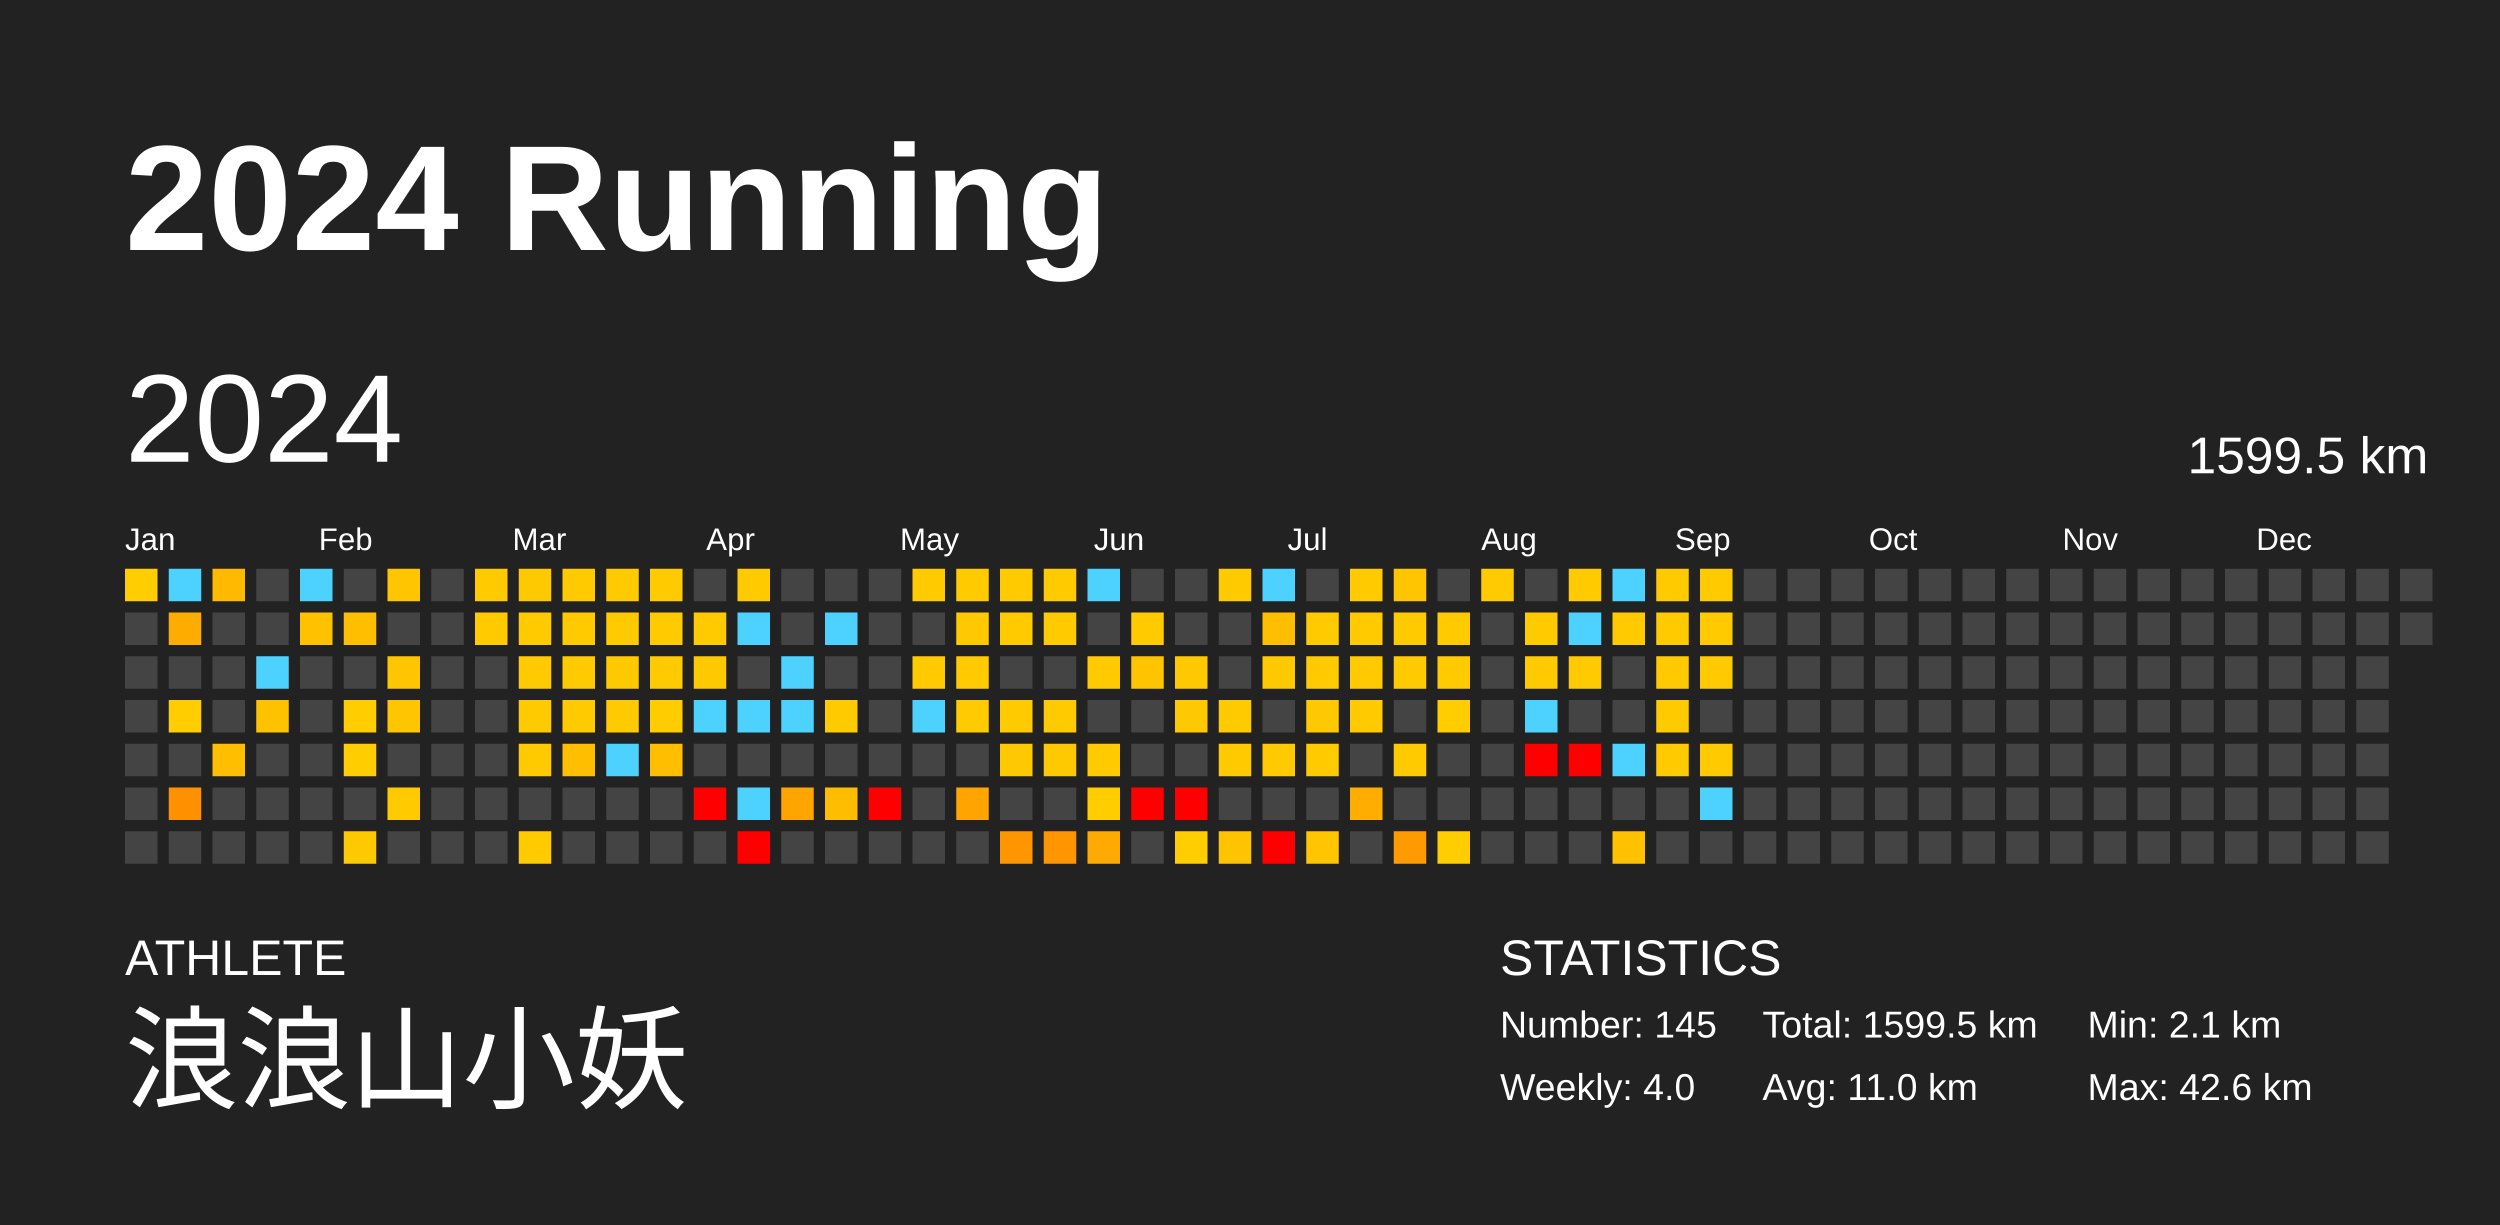
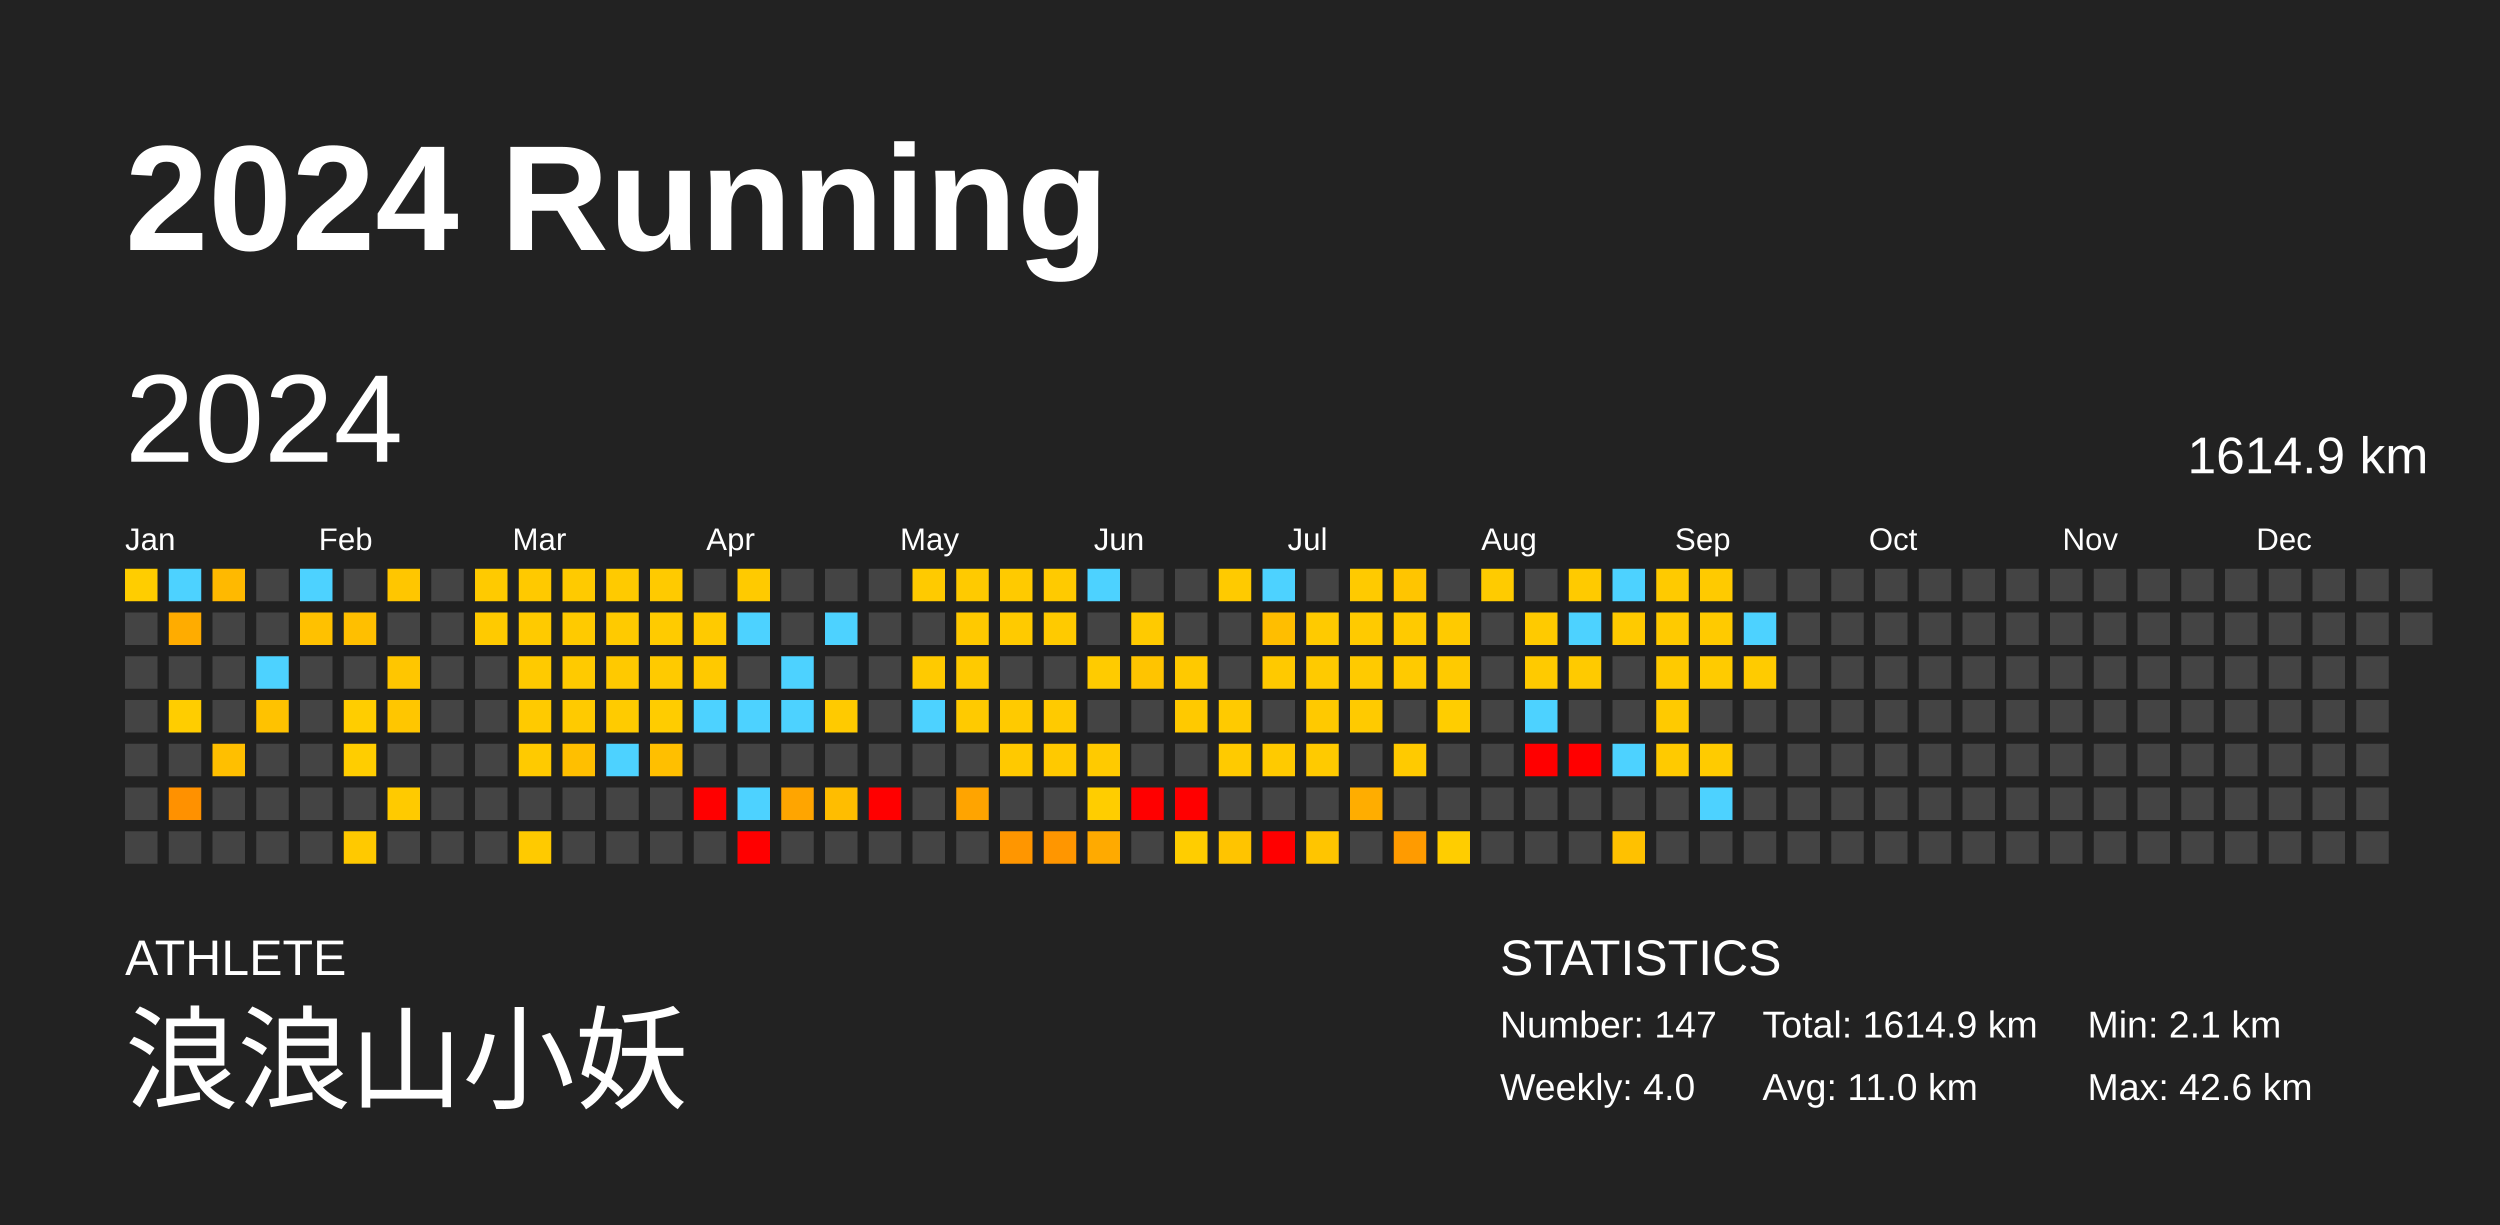
<svg xmlns="http://www.w3.org/2000/svg" baseProfile="full" height="98mm" version="1.1" viewBox="0,0,200,98" width="200mm">
  <defs />
  <rect fill="#222222" height="98" width="200" x="0" y="0" />
  <text fill="#FFFFFF" style="font-size:12px; font-family:Arial; font-weight:bold;" x="10" y="20">2024 Running</text>
  <text fill="#FFFFFF" style="font-size:4px; font-family:Arial" x="10" y="78">ATHLETE</text>
  <text fill="#FFFFFF" style="font-size:9px; font-family:Arial" x="10" y="88">浪浪山小妖</text>
  <text fill="#FFFFFF" style="font-size:4px; font-family:Arial" x="120" y="78">STATISTICS</text>
-   <text fill="#FFFFFF" style="font-size:3px; font-family:Arial" x="120" y="83">Number: 145</text>
+   <text fill="#FFFFFF" style="font-size:3px; font-family:Arial" x="120" y="83">Number: 147</text>
  <text fill="#FFFFFF" style="font-size:3px; font-family:Arial" x="120" y="88">Weekly: 4.0</text>
-   <text fill="#FFFFFF" style="font-size:3px; font-family:Arial" x="141" y="83">Total: 1599.5 km</text>
+   <text fill="#FFFFFF" style="font-size:3px; font-family:Arial" x="141" y="83">Total: 1614.9 km</text>
  <text fill="#FFFFFF" style="font-size:3px; font-family:Arial" x="141" y="88">Avg: 11.0 km</text>
  <text fill="#FFFFFF" style="font-size:3px; font-family:Arial" x="167" y="83">Min: 2.1 km</text>
  <text fill="#FFFFFF" style="font-size:3px; font-family:Arial" x="167" y="88">Max: 42.6 km</text>
  <text dominant-baseline="hanging" fill="#FFFFFF" style="font-size:10.0px; font-family:Arial;" x="10" y="30">2024</text>
-   <text dominant-baseline="hanging" fill="#FFFFFF" style="font-size:4.125px; font-family:Arial;" x="175" y="35">1599.5 km</text>
+   <text dominant-baseline="hanging" fill="#FFFFFF" style="font-size:4.125px; font-family:Arial;" x="175" y="35">1614.9 km</text>
  <text fill="#FFFFFF" style="font-size:2.5px; font-family:Arial" x="10.0" y="44">Jan</text>
  <text fill="#FFFFFF" style="font-size:2.5px; font-family:Arial" x="25.5" y="44">Feb</text>
  <text fill="#FFFFFF" style="font-size:2.5px; font-family:Arial" x="41.0" y="44">Mar</text>
  <text fill="#FFFFFF" style="font-size:2.5px; font-family:Arial" x="56.5" y="44">Apr</text>
  <text fill="#FFFFFF" style="font-size:2.5px; font-family:Arial" x="72.0" y="44">May</text>
  <text fill="#FFFFFF" style="font-size:2.5px; font-family:Arial" x="87.5" y="44">Jun</text>
  <text fill="#FFFFFF" style="font-size:2.5px; font-family:Arial" x="103.0" y="44">Jul</text>
  <text fill="#FFFFFF" style="font-size:2.5px; font-family:Arial" x="118.5" y="44">Aug</text>
  <text fill="#FFFFFF" style="font-size:2.5px; font-family:Arial" x="134.0" y="44">Sep</text>
  <text fill="#FFFFFF" style="font-size:2.5px; font-family:Arial" x="149.5" y="44">Oct</text>
  <text fill="#FFFFFF" style="font-size:2.5px; font-family:Arial" x="165.0" y="44">Nov</text>
  <text fill="#FFFFFF" style="font-size:2.5px; font-family:Arial" x="180.5" y="44">Dec</text>
  <rect fill="#ffcd00" height="2.6" width="2.6" x="10.0" y="45.5" />
  <rect fill="#444444" height="2.6" width="2.6" x="10.0" y="49.0" />
  <rect fill="#444444" height="2.6" width="2.6" x="10.0" y="52.5" />
  <rect fill="#444444" height="2.6" width="2.6" x="10.0" y="56.0" />
  <rect fill="#444444" height="2.6" width="2.6" x="10.0" y="59.5" />
  <rect fill="#444444" height="2.6" width="2.6" x="10.0" y="63.0" />
  <rect fill="#444444" height="2.6" width="2.6" x="10.0" y="66.5" />
  <rect fill="#4dd2ff" height="2.6" width="2.6" x="13.5" y="45.5" />
  <rect fill="#ffac00" height="2.6" width="2.6" x="13.5" y="49.0" />
  <rect fill="#444444" height="2.6" width="2.6" x="13.5" y="52.5" />
  <rect fill="#ffcd00" height="2.6" width="2.6" x="13.5" y="56.0" />
  <rect fill="#444444" height="2.6" width="2.6" x="13.5" y="59.5" />
  <rect fill="#ff9100" height="2.6" width="2.6" x="13.5" y="63.0" />
  <rect fill="#444444" height="2.6" width="2.6" x="13.5" y="66.5" />
  <rect fill="#ffb900" height="2.6" width="2.6" x="17.0" y="45.5" />
  <rect fill="#444444" height="2.6" width="2.6" x="17.0" y="49.0" />
  <rect fill="#444444" height="2.6" width="2.6" x="17.0" y="52.5" />
  <rect fill="#444444" height="2.6" width="2.6" x="17.0" y="56.0" />
  <rect fill="#ffbf00" height="2.6" width="2.6" x="17.0" y="59.5" />
  <rect fill="#444444" height="2.6" width="2.6" x="17.0" y="63.0" />
  <rect fill="#444444" height="2.6" width="2.6" x="17.0" y="66.5" />
  <rect fill="#444444" height="2.6" width="2.6" x="20.5" y="45.5" />
  <rect fill="#444444" height="2.6" width="2.6" x="20.5" y="49.0" />
  <rect fill="#4dd2ff" height="2.6" width="2.6" x="20.5" y="52.5" />
  <rect fill="#ffc200" height="2.6" width="2.6" x="20.5" y="56.0" />
  <rect fill="#444444" height="2.6" width="2.6" x="20.5" y="59.5" />
  <rect fill="#444444" height="2.6" width="2.6" x="20.5" y="63.0" />
  <rect fill="#444444" height="2.6" width="2.6" x="20.5" y="66.5" />
  <rect fill="#4dd2ff" height="2.6" width="2.6" x="24.0" y="45.5" />
  <rect fill="#ffc100" height="2.6" width="2.6" x="24.0" y="49.0" />
  <rect fill="#444444" height="2.6" width="2.6" x="24.0" y="52.5" />
  <rect fill="#444444" height="2.6" width="2.6" x="24.0" y="56.0" />
  <rect fill="#444444" height="2.6" width="2.6" x="24.0" y="59.5" />
  <rect fill="#444444" height="2.6" width="2.6" x="24.0" y="63.0" />
  <rect fill="#444444" height="2.6" width="2.6" x="24.0" y="66.5" />
  <rect fill="#444444" height="2.6" width="2.6" x="27.5" y="45.5" />
  <rect fill="#ffbf00" height="2.6" width="2.6" x="27.5" y="49.0" />
  <rect fill="#444444" height="2.6" width="2.6" x="27.5" y="52.5" />
  <rect fill="#ffcd00" height="2.6" width="2.6" x="27.5" y="56.0" />
  <rect fill="#ffcd00" height="2.6" width="2.6" x="27.5" y="59.5" />
  <rect fill="#444444" height="2.6" width="2.6" x="27.5" y="63.0" />
  <rect fill="#ffc900" height="2.6" width="2.6" x="27.5" y="66.5" />
  <rect fill="#ffc600" height="2.6" width="2.6" x="31.0" y="45.5" />
  <rect fill="#444444" height="2.6" width="2.6" x="31.0" y="49.0" />
  <rect fill="#ffc600" height="2.6" width="2.6" x="31.0" y="52.5" />
  <rect fill="#ffc600" height="2.6" width="2.6" x="31.0" y="56.0" />
  <rect fill="#444444" height="2.6" width="2.6" x="31.0" y="59.5" />
  <rect fill="#ffca00" height="2.6" width="2.6" x="31.0" y="63.0" />
  <rect fill="#444444" height="2.6" width="2.6" x="31.0" y="66.5" />
  <rect fill="#444444" height="2.6" width="2.6" x="34.5" y="45.5" />
  <rect fill="#444444" height="2.6" width="2.6" x="34.5" y="49.0" />
  <rect fill="#444444" height="2.6" width="2.6" x="34.5" y="52.5" />
  <rect fill="#444444" height="2.6" width="2.6" x="34.5" y="56.0" />
  <rect fill="#444444" height="2.6" width="2.6" x="34.5" y="59.5" />
  <rect fill="#444444" height="2.6" width="2.6" x="34.5" y="63.0" />
  <rect fill="#444444" height="2.6" width="2.6" x="34.5" y="66.5" />
  <rect fill="#ffca00" height="2.6" width="2.6" x="38.0" y="45.5" />
  <rect fill="#ffca00" height="2.6" width="2.6" x="38.0" y="49.0" />
  <rect fill="#444444" height="2.6" width="2.6" x="38.0" y="52.5" />
  <rect fill="#444444" height="2.6" width="2.6" x="38.0" y="56.0" />
  <rect fill="#444444" height="2.6" width="2.6" x="38.0" y="59.5" />
  <rect fill="#444444" height="2.6" width="2.6" x="38.0" y="63.0" />
  <rect fill="#444444" height="2.6" width="2.6" x="38.0" y="66.5" />
  <rect fill="#ffc900" height="2.6" width="2.6" x="41.5" y="45.5" />
  <rect fill="#ffca00" height="2.6" width="2.6" x="41.5" y="49.0" />
  <rect fill="#ffca00" height="2.6" width="2.6" x="41.5" y="52.5" />
  <rect fill="#ffca00" height="2.6" width="2.6" x="41.5" y="56.0" />
  <rect fill="#ffca00" height="2.6" width="2.6" x="41.5" y="59.5" />
  <rect fill="#444444" height="2.6" width="2.6" x="41.5" y="63.0" />
  <rect fill="#ffca00" height="2.6" width="2.6" x="41.5" y="66.5" />
  <rect fill="#ffca00" height="2.6" width="2.6" x="45.0" y="45.5" />
  <rect fill="#ffca00" height="2.6" width="2.6" x="45.0" y="49.0" />
  <rect fill="#ffca00" height="2.6" width="2.6" x="45.0" y="52.5" />
  <rect fill="#ffca00" height="2.6" width="2.6" x="45.0" y="56.0" />
  <rect fill="#ffbf00" height="2.6" width="2.6" x="45.0" y="59.5" />
  <rect fill="#444444" height="2.6" width="2.6" x="45.0" y="63.0" />
  <rect fill="#444444" height="2.6" width="2.6" x="45.0" y="66.5" />
  <rect fill="#ffca00" height="2.6" width="2.6" x="48.5" y="45.5" />
  <rect fill="#ffca00" height="2.6" width="2.6" x="48.5" y="49.0" />
  <rect fill="#ffc900" height="2.6" width="2.6" x="48.5" y="52.5" />
  <rect fill="#ffcb00" height="2.6" width="2.6" x="48.5" y="56.0" />
  <rect fill="#4dd2ff" height="2.6" width="2.6" x="48.5" y="59.5" />
  <rect fill="#444444" height="2.6" width="2.6" x="48.5" y="63.0" />
  <rect fill="#444444" height="2.6" width="2.6" x="48.5" y="66.5" />
  <rect fill="#ffca00" height="2.6" width="2.6" x="52.0" y="45.5" />
  <rect fill="#ffcb00" height="2.6" width="2.6" x="52.0" y="49.0" />
  <rect fill="#ffca00" height="2.6" width="2.6" x="52.0" y="52.5" />
  <rect fill="#ffcc00" height="2.6" width="2.6" x="52.0" y="56.0" />
  <rect fill="#ffbf00" height="2.6" width="2.6" x="52.0" y="59.5" />
  <rect fill="#444444" height="2.6" width="2.6" x="52.0" y="63.0" />
  <rect fill="#444444" height="2.6" width="2.6" x="52.0" y="66.5" />
  <rect fill="#444444" height="2.6" width="2.6" x="55.5" y="45.5" />
  <rect fill="#ffca00" height="2.6" width="2.6" x="55.5" y="49.0" />
  <rect fill="#ffc900" height="2.6" width="2.6" x="55.5" y="52.5" />
  <rect fill="#4dd2ff" height="2.6" width="2.6" x="55.5" y="56.0" />
  <rect fill="#444444" height="2.6" width="2.6" x="55.5" y="59.5" />
  <rect fill="red" height="2.6" width="2.6" x="55.5" y="63.0" />
  <rect fill="#444444" height="2.6" width="2.6" x="55.5" y="66.5" />
  <rect fill="#ffca00" height="2.6" width="2.6" x="59.0" y="45.5" />
  <rect fill="#4dd2ff" height="2.6" width="2.6" x="59.0" y="49.0" />
  <rect fill="#444444" height="2.6" width="2.6" x="59.0" y="52.5" />
  <rect fill="#4dd2ff" height="2.6" width="2.6" x="59.0" y="56.0" />
  <rect fill="#444444" height="2.6" width="2.6" x="59.0" y="59.5" />
  <rect fill="#4dd2ff" height="2.6" width="2.6" x="59.0" y="63.0" />
  <rect fill="red" height="2.6" width="2.6" x="59.0" y="66.5" />
  <rect fill="#444444" height="2.6" width="2.6" x="62.5" y="45.5" />
  <rect fill="#444444" height="2.6" width="2.6" x="62.5" y="49.0" />
  <rect fill="#4dd2ff" height="2.6" width="2.6" x="62.5" y="52.5" />
  <rect fill="#4dd2ff" height="2.6" width="2.6" x="62.5" y="56.0" />
  <rect fill="#444444" height="2.6" width="2.6" x="62.5" y="59.5" />
  <rect fill="#ffa500" height="2.6" width="2.6" x="62.5" y="63.0" />
  <rect fill="#444444" height="2.6" width="2.6" x="62.5" y="66.5" />
  <rect fill="#444444" height="2.6" width="2.6" x="66.0" y="45.5" />
  <rect fill="#4dd2ff" height="2.6" width="2.6" x="66.0" y="49.0" />
  <rect fill="#444444" height="2.6" width="2.6" x="66.0" y="52.5" />
  <rect fill="#ffca00" height="2.6" width="2.6" x="66.0" y="56.0" />
  <rect fill="#444444" height="2.6" width="2.6" x="66.0" y="59.5" />
  <rect fill="#ffbd00" height="2.6" width="2.6" x="66.0" y="63.0" />
  <rect fill="#444444" height="2.6" width="2.6" x="66.0" y="66.5" />
  <rect fill="#444444" height="2.6" width="2.6" x="69.5" y="45.5" />
  <rect fill="#444444" height="2.6" width="2.6" x="69.5" y="49.0" />
  <rect fill="#444444" height="2.6" width="2.6" x="69.5" y="52.5" />
  <rect fill="#444444" height="2.6" width="2.6" x="69.5" y="56.0" />
  <rect fill="#444444" height="2.6" width="2.6" x="69.5" y="59.5" />
  <rect fill="red" height="2.6" width="2.6" x="69.5" y="63.0" />
  <rect fill="#444444" height="2.6" width="2.6" x="69.5" y="66.5" />
  <rect fill="#ffca00" height="2.6" width="2.6" x="73.0" y="45.5" />
  <rect fill="#444444" height="2.6" width="2.6" x="73.0" y="49.0" />
  <rect fill="#ffca00" height="2.6" width="2.6" x="73.0" y="52.5" />
  <rect fill="#4dd2ff" height="2.6" width="2.6" x="73.0" y="56.0" />
  <rect fill="#444444" height="2.6" width="2.6" x="73.0" y="59.5" />
  <rect fill="#444444" height="2.6" width="2.6" x="73.0" y="63.0" />
  <rect fill="#444444" height="2.6" width="2.6" x="73.0" y="66.5" />
  <rect fill="#ffca00" height="2.6" width="2.6" x="76.5" y="45.5" />
  <rect fill="#ffc900" height="2.6" width="2.6" x="76.5" y="49.0" />
  <rect fill="#ffca00" height="2.6" width="2.6" x="76.5" y="52.5" />
  <rect fill="#ffca00" height="2.6" width="2.6" x="76.5" y="56.0" />
  <rect fill="#444444" height="2.6" width="2.6" x="76.5" y="59.5" />
  <rect fill="#ffa400" height="2.6" width="2.6" x="76.5" y="63.0" />
  <rect fill="#444444" height="2.6" width="2.6" x="76.5" y="66.5" />
  <rect fill="#ffca00" height="2.6" width="2.6" x="80.0" y="45.5" />
  <rect fill="#ffca00" height="2.6" width="2.6" x="80.0" y="49.0" />
  <rect fill="#444444" height="2.6" width="2.6" x="80.0" y="52.5" />
  <rect fill="#ffca00" height="2.6" width="2.6" x="80.0" y="56.0" />
  <rect fill="#ffc900" height="2.6" width="2.6" x="80.0" y="59.5" />
  <rect fill="#444444" height="2.6" width="2.6" x="80.0" y="63.0" />
  <rect fill="#ff9600" height="2.6" width="2.6" x="80.0" y="66.5" />
  <rect fill="#ffca00" height="2.6" width="2.6" x="83.5" y="45.5" />
  <rect fill="#ffca00" height="2.6" width="2.6" x="83.5" y="49.0" />
  <rect fill="#444444" height="2.6" width="2.6" x="83.5" y="52.5" />
  <rect fill="#ffca00" height="2.6" width="2.6" x="83.5" y="56.0" />
  <rect fill="#ffc900" height="2.6" width="2.6" x="83.5" y="59.5" />
  <rect fill="#444444" height="2.6" width="2.6" x="83.5" y="63.0" />
  <rect fill="#ff9600" height="2.6" width="2.6" x="83.5" y="66.5" />
  <rect fill="#4dd2ff" height="2.6" width="2.6" x="87.0" y="45.5" />
  <rect fill="#444444" height="2.6" width="2.6" x="87.0" y="49.0" />
  <rect fill="#ffcb00" height="2.6" width="2.6" x="87.0" y="52.5" />
  <rect fill="#444444" height="2.6" width="2.6" x="87.0" y="56.0" />
  <rect fill="#ffca00" height="2.6" width="2.6" x="87.0" y="59.5" />
  <rect fill="#ffcd00" height="2.6" width="2.6" x="87.0" y="63.0" />
  <rect fill="#ffaa00" height="2.6" width="2.6" x="87.0" y="66.5" />
  <rect fill="#444444" height="2.6" width="2.6" x="90.5" y="45.5" />
  <rect fill="#ffca00" height="2.6" width="2.6" x="90.5" y="49.0" />
  <rect fill="#ffc400" height="2.6" width="2.6" x="90.5" y="52.5" />
  <rect fill="#444444" height="2.6" width="2.6" x="90.5" y="56.0" />
  <rect fill="#444444" height="2.6" width="2.6" x="90.5" y="59.5" />
  <rect fill="red" height="2.6" width="2.6" x="90.5" y="63.0" />
  <rect fill="#444444" height="2.6" width="2.6" x="90.5" y="66.5" />
  <rect fill="#444444" height="2.6" width="2.6" x="94.0" y="45.5" />
  <rect fill="#444444" height="2.6" width="2.6" x="94.0" y="49.0" />
  <rect fill="#ffc900" height="2.6" width="2.6" x="94.0" y="52.5" />
  <rect fill="#ffc900" height="2.6" width="2.6" x="94.0" y="56.0" />
  <rect fill="#444444" height="2.6" width="2.6" x="94.0" y="59.5" />
  <rect fill="red" height="2.6" width="2.6" x="94.0" y="63.0" />
  <rect fill="#ffcd00" height="2.6" width="2.6" x="94.0" y="66.5" />
  <rect fill="#ffca00" height="2.6" width="2.6" x="97.5" y="45.5" />
  <rect fill="#444444" height="2.6" width="2.6" x="97.5" y="49.0" />
  <rect fill="#444444" height="2.6" width="2.6" x="97.5" y="52.5" />
  <rect fill="#ffca00" height="2.6" width="2.6" x="97.5" y="56.0" />
  <rect fill="#ffca00" height="2.6" width="2.6" x="97.5" y="59.5" />
  <rect fill="#444444" height="2.6" width="2.6" x="97.5" y="63.0" />
  <rect fill="#ffc400" height="2.6" width="2.6" x="97.5" y="66.5" />
  <rect fill="#4dd2ff" height="2.6" width="2.6" x="101.0" y="45.5" />
  <rect fill="#ffbe00" height="2.6" width="2.6" x="101.0" y="49.0" />
  <rect fill="#ffc900" height="2.6" width="2.6" x="101.0" y="52.5" />
  <rect fill="#444444" height="2.6" width="2.6" x="101.0" y="56.0" />
  <rect fill="#ffca00" height="2.6" width="2.6" x="101.0" y="59.5" />
  <rect fill="#444444" height="2.6" width="2.6" x="101.0" y="63.0" />
  <rect fill="red" height="2.6" width="2.6" x="101.0" y="66.5" />
  <rect fill="#444444" height="2.6" width="2.6" x="104.5" y="45.5" />
  <rect fill="#ffca00" height="2.6" width="2.6" x="104.5" y="49.0" />
  <rect fill="#ffca00" height="2.6" width="2.6" x="104.5" y="52.5" />
  <rect fill="#ffc900" height="2.6" width="2.6" x="104.5" y="56.0" />
  <rect fill="#ffca00" height="2.6" width="2.6" x="104.5" y="59.5" />
  <rect fill="#444444" height="2.6" width="2.6" x="104.5" y="63.0" />
  <rect fill="#ffc500" height="2.6" width="2.6" x="104.5" y="66.5" />
  <rect fill="#ffca00" height="2.6" width="2.6" x="108.0" y="45.5" />
  <rect fill="#ffca00" height="2.6" width="2.6" x="108.0" y="49.0" />
  <rect fill="#ffca00" height="2.6" width="2.6" x="108.0" y="52.5" />
  <rect fill="#ffca00" height="2.6" width="2.6" x="108.0" y="56.0" />
  <rect fill="#444444" height="2.6" width="2.6" x="108.0" y="59.5" />
  <rect fill="#ffad00" height="2.6" width="2.6" x="108.0" y="63.0" />
  <rect fill="#444444" height="2.6" width="2.6" x="108.0" y="66.5" />
  <rect fill="#ffc500" height="2.6" width="2.6" x="111.5" y="45.5" />
  <rect fill="#ffca00" height="2.6" width="2.6" x="111.5" y="49.0" />
  <rect fill="#ffca00" height="2.6" width="2.6" x="111.5" y="52.5" />
  <rect fill="#444444" height="2.6" width="2.6" x="111.5" y="56.0" />
  <rect fill="#ffca00" height="2.6" width="2.6" x="111.5" y="59.5" />
  <rect fill="#444444" height="2.6" width="2.6" x="111.5" y="63.0" />
  <rect fill="#ff9b00" height="2.6" width="2.6" x="111.5" y="66.5" />
  <rect fill="#444444" height="2.6" width="2.6" x="115.0" y="45.5" />
  <rect fill="#ffca00" height="2.6" width="2.6" x="115.0" y="49.0" />
  <rect fill="#ffca00" height="2.6" width="2.6" x="115.0" y="52.5" />
  <rect fill="#ffcd00" height="2.6" width="2.6" x="115.0" y="56.0" />
  <rect fill="#444444" height="2.6" width="2.6" x="115.0" y="59.5" />
  <rect fill="#444444" height="2.6" width="2.6" x="115.0" y="63.0" />
  <rect fill="#ffcd00" height="2.6" width="2.6" x="115.0" y="66.5" />
  <rect fill="#ffcb00" height="2.6" width="2.6" x="118.5" y="45.5" />
  <rect fill="#444444" height="2.6" width="2.6" x="118.5" y="49.0" />
  <rect fill="#444444" height="2.6" width="2.6" x="118.5" y="52.5" />
  <rect fill="#444444" height="2.6" width="2.6" x="118.5" y="56.0" />
  <rect fill="#444444" height="2.6" width="2.6" x="118.5" y="59.5" />
  <rect fill="#444444" height="2.6" width="2.6" x="118.5" y="63.0" />
  <rect fill="#444444" height="2.6" width="2.6" x="118.5" y="66.5" />
  <rect fill="#444444" height="2.6" width="2.6" x="122.0" y="45.5" />
  <rect fill="#ffca00" height="2.6" width="2.6" x="122.0" y="49.0" />
  <rect fill="#ffca00" height="2.6" width="2.6" x="122.0" y="52.5" />
  <rect fill="#4dd2ff" height="2.6" width="2.6" x="122.0" y="56.0" />
  <rect fill="red" height="2.6" width="2.6" x="122.0" y="59.5" />
  <rect fill="#444444" height="2.6" width="2.6" x="122.0" y="63.0" />
  <rect fill="#444444" height="2.6" width="2.6" x="122.0" y="66.5" />
  <rect fill="#ffca00" height="2.6" width="2.6" x="125.5" y="45.5" />
  <rect fill="#4dd2ff" height="2.6" width="2.6" x="125.5" y="49.0" />
  <rect fill="#ffca00" height="2.6" width="2.6" x="125.5" y="52.5" />
  <rect fill="#444444" height="2.6" width="2.6" x="125.5" y="56.0" />
  <rect fill="red" height="2.6" width="2.6" x="125.5" y="59.5" />
  <rect fill="#444444" height="2.6" width="2.6" x="125.5" y="63.0" />
  <rect fill="#444444" height="2.6" width="2.6" x="125.5" y="66.5" />
  <rect fill="#4dd2ff" height="2.6" width="2.6" x="129.0" y="45.5" />
  <rect fill="#ffca00" height="2.6" width="2.6" x="129.0" y="49.0" />
  <rect fill="#444444" height="2.6" width="2.6" x="129.0" y="52.5" />
  <rect fill="#444444" height="2.6" width="2.6" x="129.0" y="56.0" />
  <rect fill="#4dd2ff" height="2.6" width="2.6" x="129.0" y="59.5" />
  <rect fill="#444444" height="2.6" width="2.6" x="129.0" y="63.0" />
  <rect fill="#ffc100" height="2.6" width="2.6" x="129.0" y="66.5" />
  <rect fill="#ffca00" height="2.6" width="2.6" x="132.5" y="45.5" />
  <rect fill="#ffca00" height="2.6" width="2.6" x="132.5" y="49.0" />
  <rect fill="#ffca00" height="2.6" width="2.6" x="132.5" y="52.5" />
  <rect fill="#ffca00" height="2.6" width="2.6" x="132.5" y="56.0" />
  <rect fill="#ffca00" height="2.6" width="2.6" x="132.5" y="59.5" />
  <rect fill="#444444" height="2.6" width="2.6" x="132.5" y="63.0" />
  <rect fill="#444444" height="2.6" width="2.6" x="132.5" y="66.5" />
  <rect fill="#ffca00" height="2.6" width="2.6" x="136.0" y="45.5" />
  <rect fill="#ffca00" height="2.6" width="2.6" x="136.0" y="49.0" />
  <rect fill="#ffcb00" height="2.6" width="2.6" x="136.0" y="52.5" />
  <rect fill="#444444" height="2.6" width="2.6" x="136.0" y="56.0" />
  <rect fill="#ffcb00" height="2.6" width="2.6" x="136.0" y="59.5" />
  <rect fill="#4dd2ff" height="2.6" width="2.6" x="136.0" y="63.0" />
  <rect fill="#444444" height="2.6" width="2.6" x="136.0" y="66.5" />
  <rect fill="#444444" height="2.6" width="2.6" x="139.5" y="45.5" />
-   <rect fill="#444444" height="2.6" width="2.6" x="139.5" y="49.0" />
-   <rect fill="#444444" height="2.6" width="2.6" x="139.5" y="52.5" />
+   <rect fill="#4dd2ff" height="2.6" width="2.6" x="139.5" y="49.0" />
+   <rect fill="#ffcb00" height="2.6" width="2.6" x="139.5" y="52.5" />
  <rect fill="#444444" height="2.6" width="2.6" x="139.5" y="56.0" />
  <rect fill="#444444" height="2.6" width="2.6" x="139.5" y="59.5" />
  <rect fill="#444444" height="2.6" width="2.6" x="139.5" y="63.0" />
  <rect fill="#444444" height="2.6" width="2.6" x="139.5" y="66.5" />
  <rect fill="#444444" height="2.6" width="2.6" x="143.0" y="45.5" />
  <rect fill="#444444" height="2.6" width="2.6" x="143.0" y="49.0" />
  <rect fill="#444444" height="2.6" width="2.6" x="143.0" y="52.5" />
  <rect fill="#444444" height="2.6" width="2.6" x="143.0" y="56.0" />
  <rect fill="#444444" height="2.6" width="2.6" x="143.0" y="59.5" />
  <rect fill="#444444" height="2.6" width="2.6" x="143.0" y="63.0" />
  <rect fill="#444444" height="2.6" width="2.6" x="143.0" y="66.5" />
  <rect fill="#444444" height="2.6" width="2.6" x="146.5" y="45.5" />
  <rect fill="#444444" height="2.6" width="2.6" x="146.5" y="49.0" />
  <rect fill="#444444" height="2.6" width="2.6" x="146.5" y="52.5" />
  <rect fill="#444444" height="2.6" width="2.6" x="146.5" y="56.0" />
  <rect fill="#444444" height="2.6" width="2.6" x="146.5" y="59.5" />
  <rect fill="#444444" height="2.6" width="2.6" x="146.5" y="63.0" />
  <rect fill="#444444" height="2.6" width="2.6" x="146.5" y="66.5" />
  <rect fill="#444444" height="2.6" width="2.6" x="150.0" y="45.5" />
  <rect fill="#444444" height="2.6" width="2.6" x="150.0" y="49.0" />
  <rect fill="#444444" height="2.6" width="2.6" x="150.0" y="52.5" />
  <rect fill="#444444" height="2.6" width="2.6" x="150.0" y="56.0" />
  <rect fill="#444444" height="2.6" width="2.6" x="150.0" y="59.5" />
  <rect fill="#444444" height="2.6" width="2.6" x="150.0" y="63.0" />
  <rect fill="#444444" height="2.6" width="2.6" x="150.0" y="66.5" />
  <rect fill="#444444" height="2.6" width="2.6" x="153.5" y="45.5" />
  <rect fill="#444444" height="2.6" width="2.6" x="153.5" y="49.0" />
  <rect fill="#444444" height="2.6" width="2.6" x="153.5" y="52.5" />
  <rect fill="#444444" height="2.6" width="2.6" x="153.5" y="56.0" />
  <rect fill="#444444" height="2.6" width="2.6" x="153.5" y="59.5" />
  <rect fill="#444444" height="2.6" width="2.6" x="153.5" y="63.0" />
  <rect fill="#444444" height="2.6" width="2.6" x="153.5" y="66.5" />
  <rect fill="#444444" height="2.6" width="2.6" x="157.0" y="45.5" />
  <rect fill="#444444" height="2.6" width="2.6" x="157.0" y="49.0" />
  <rect fill="#444444" height="2.6" width="2.6" x="157.0" y="52.5" />
  <rect fill="#444444" height="2.6" width="2.6" x="157.0" y="56.0" />
  <rect fill="#444444" height="2.6" width="2.6" x="157.0" y="59.5" />
  <rect fill="#444444" height="2.6" width="2.6" x="157.0" y="63.0" />
  <rect fill="#444444" height="2.6" width="2.6" x="157.0" y="66.5" />
  <rect fill="#444444" height="2.6" width="2.6" x="160.5" y="45.5" />
  <rect fill="#444444" height="2.6" width="2.6" x="160.5" y="49.0" />
  <rect fill="#444444" height="2.6" width="2.6" x="160.5" y="52.5" />
  <rect fill="#444444" height="2.6" width="2.6" x="160.5" y="56.0" />
  <rect fill="#444444" height="2.6" width="2.6" x="160.5" y="59.5" />
  <rect fill="#444444" height="2.6" width="2.6" x="160.5" y="63.0" />
  <rect fill="#444444" height="2.6" width="2.6" x="160.5" y="66.5" />
  <rect fill="#444444" height="2.6" width="2.6" x="164.0" y="45.5" />
  <rect fill="#444444" height="2.6" width="2.6" x="164.0" y="49.0" />
  <rect fill="#444444" height="2.6" width="2.6" x="164.0" y="52.5" />
  <rect fill="#444444" height="2.6" width="2.6" x="164.0" y="56.0" />
  <rect fill="#444444" height="2.6" width="2.6" x="164.0" y="59.5" />
  <rect fill="#444444" height="2.6" width="2.6" x="164.0" y="63.0" />
  <rect fill="#444444" height="2.6" width="2.6" x="164.0" y="66.5" />
  <rect fill="#444444" height="2.6" width="2.6" x="167.5" y="45.5" />
  <rect fill="#444444" height="2.6" width="2.6" x="167.5" y="49.0" />
  <rect fill="#444444" height="2.6" width="2.6" x="167.5" y="52.5" />
  <rect fill="#444444" height="2.6" width="2.6" x="167.5" y="56.0" />
  <rect fill="#444444" height="2.6" width="2.6" x="167.5" y="59.5" />
  <rect fill="#444444" height="2.6" width="2.6" x="167.5" y="63.0" />
  <rect fill="#444444" height="2.6" width="2.6" x="167.5" y="66.5" />
  <rect fill="#444444" height="2.6" width="2.6" x="171.0" y="45.5" />
  <rect fill="#444444" height="2.6" width="2.6" x="171.0" y="49.0" />
  <rect fill="#444444" height="2.6" width="2.6" x="171.0" y="52.5" />
  <rect fill="#444444" height="2.6" width="2.6" x="171.0" y="56.0" />
  <rect fill="#444444" height="2.6" width="2.6" x="171.0" y="59.5" />
  <rect fill="#444444" height="2.6" width="2.6" x="171.0" y="63.0" />
  <rect fill="#444444" height="2.6" width="2.6" x="171.0" y="66.5" />
  <rect fill="#444444" height="2.6" width="2.6" x="174.5" y="45.5" />
  <rect fill="#444444" height="2.6" width="2.6" x="174.5" y="49.0" />
  <rect fill="#444444" height="2.6" width="2.6" x="174.5" y="52.5" />
  <rect fill="#444444" height="2.6" width="2.6" x="174.5" y="56.0" />
  <rect fill="#444444" height="2.6" width="2.6" x="174.5" y="59.5" />
  <rect fill="#444444" height="2.6" width="2.6" x="174.5" y="63.0" />
  <rect fill="#444444" height="2.6" width="2.6" x="174.5" y="66.5" />
  <rect fill="#444444" height="2.6" width="2.6" x="178.0" y="45.5" />
  <rect fill="#444444" height="2.6" width="2.6" x="178.0" y="49.0" />
  <rect fill="#444444" height="2.6" width="2.6" x="178.0" y="52.5" />
  <rect fill="#444444" height="2.6" width="2.6" x="178.0" y="56.0" />
  <rect fill="#444444" height="2.6" width="2.6" x="178.0" y="59.5" />
  <rect fill="#444444" height="2.6" width="2.6" x="178.0" y="63.0" />
  <rect fill="#444444" height="2.6" width="2.6" x="178.0" y="66.5" />
  <rect fill="#444444" height="2.6" width="2.6" x="181.5" y="45.5" />
  <rect fill="#444444" height="2.6" width="2.6" x="181.5" y="49.0" />
  <rect fill="#444444" height="2.6" width="2.6" x="181.5" y="52.5" />
  <rect fill="#444444" height="2.6" width="2.6" x="181.5" y="56.0" />
  <rect fill="#444444" height="2.6" width="2.6" x="181.5" y="59.5" />
  <rect fill="#444444" height="2.6" width="2.6" x="181.5" y="63.0" />
  <rect fill="#444444" height="2.6" width="2.6" x="181.5" y="66.5" />
  <rect fill="#444444" height="2.6" width="2.6" x="185.0" y="45.5" />
  <rect fill="#444444" height="2.6" width="2.6" x="185.0" y="49.0" />
  <rect fill="#444444" height="2.6" width="2.6" x="185.0" y="52.5" />
  <rect fill="#444444" height="2.6" width="2.6" x="185.0" y="56.0" />
  <rect fill="#444444" height="2.6" width="2.6" x="185.0" y="59.5" />
  <rect fill="#444444" height="2.6" width="2.6" x="185.0" y="63.0" />
  <rect fill="#444444" height="2.6" width="2.6" x="185.0" y="66.5" />
  <rect fill="#444444" height="2.6" width="2.6" x="188.5" y="45.5" />
  <rect fill="#444444" height="2.6" width="2.6" x="188.5" y="49.0" />
  <rect fill="#444444" height="2.6" width="2.6" x="188.5" y="52.5" />
  <rect fill="#444444" height="2.6" width="2.6" x="188.5" y="56.0" />
  <rect fill="#444444" height="2.6" width="2.6" x="188.5" y="59.5" />
  <rect fill="#444444" height="2.6" width="2.6" x="188.5" y="63.0" />
  <rect fill="#444444" height="2.6" width="2.6" x="188.5" y="66.5" />
  <rect fill="#444444" height="2.6" width="2.6" x="192.0" y="45.5" />
  <rect fill="#444444" height="2.6" width="2.6" x="192.0" y="49.0" />
</svg>
